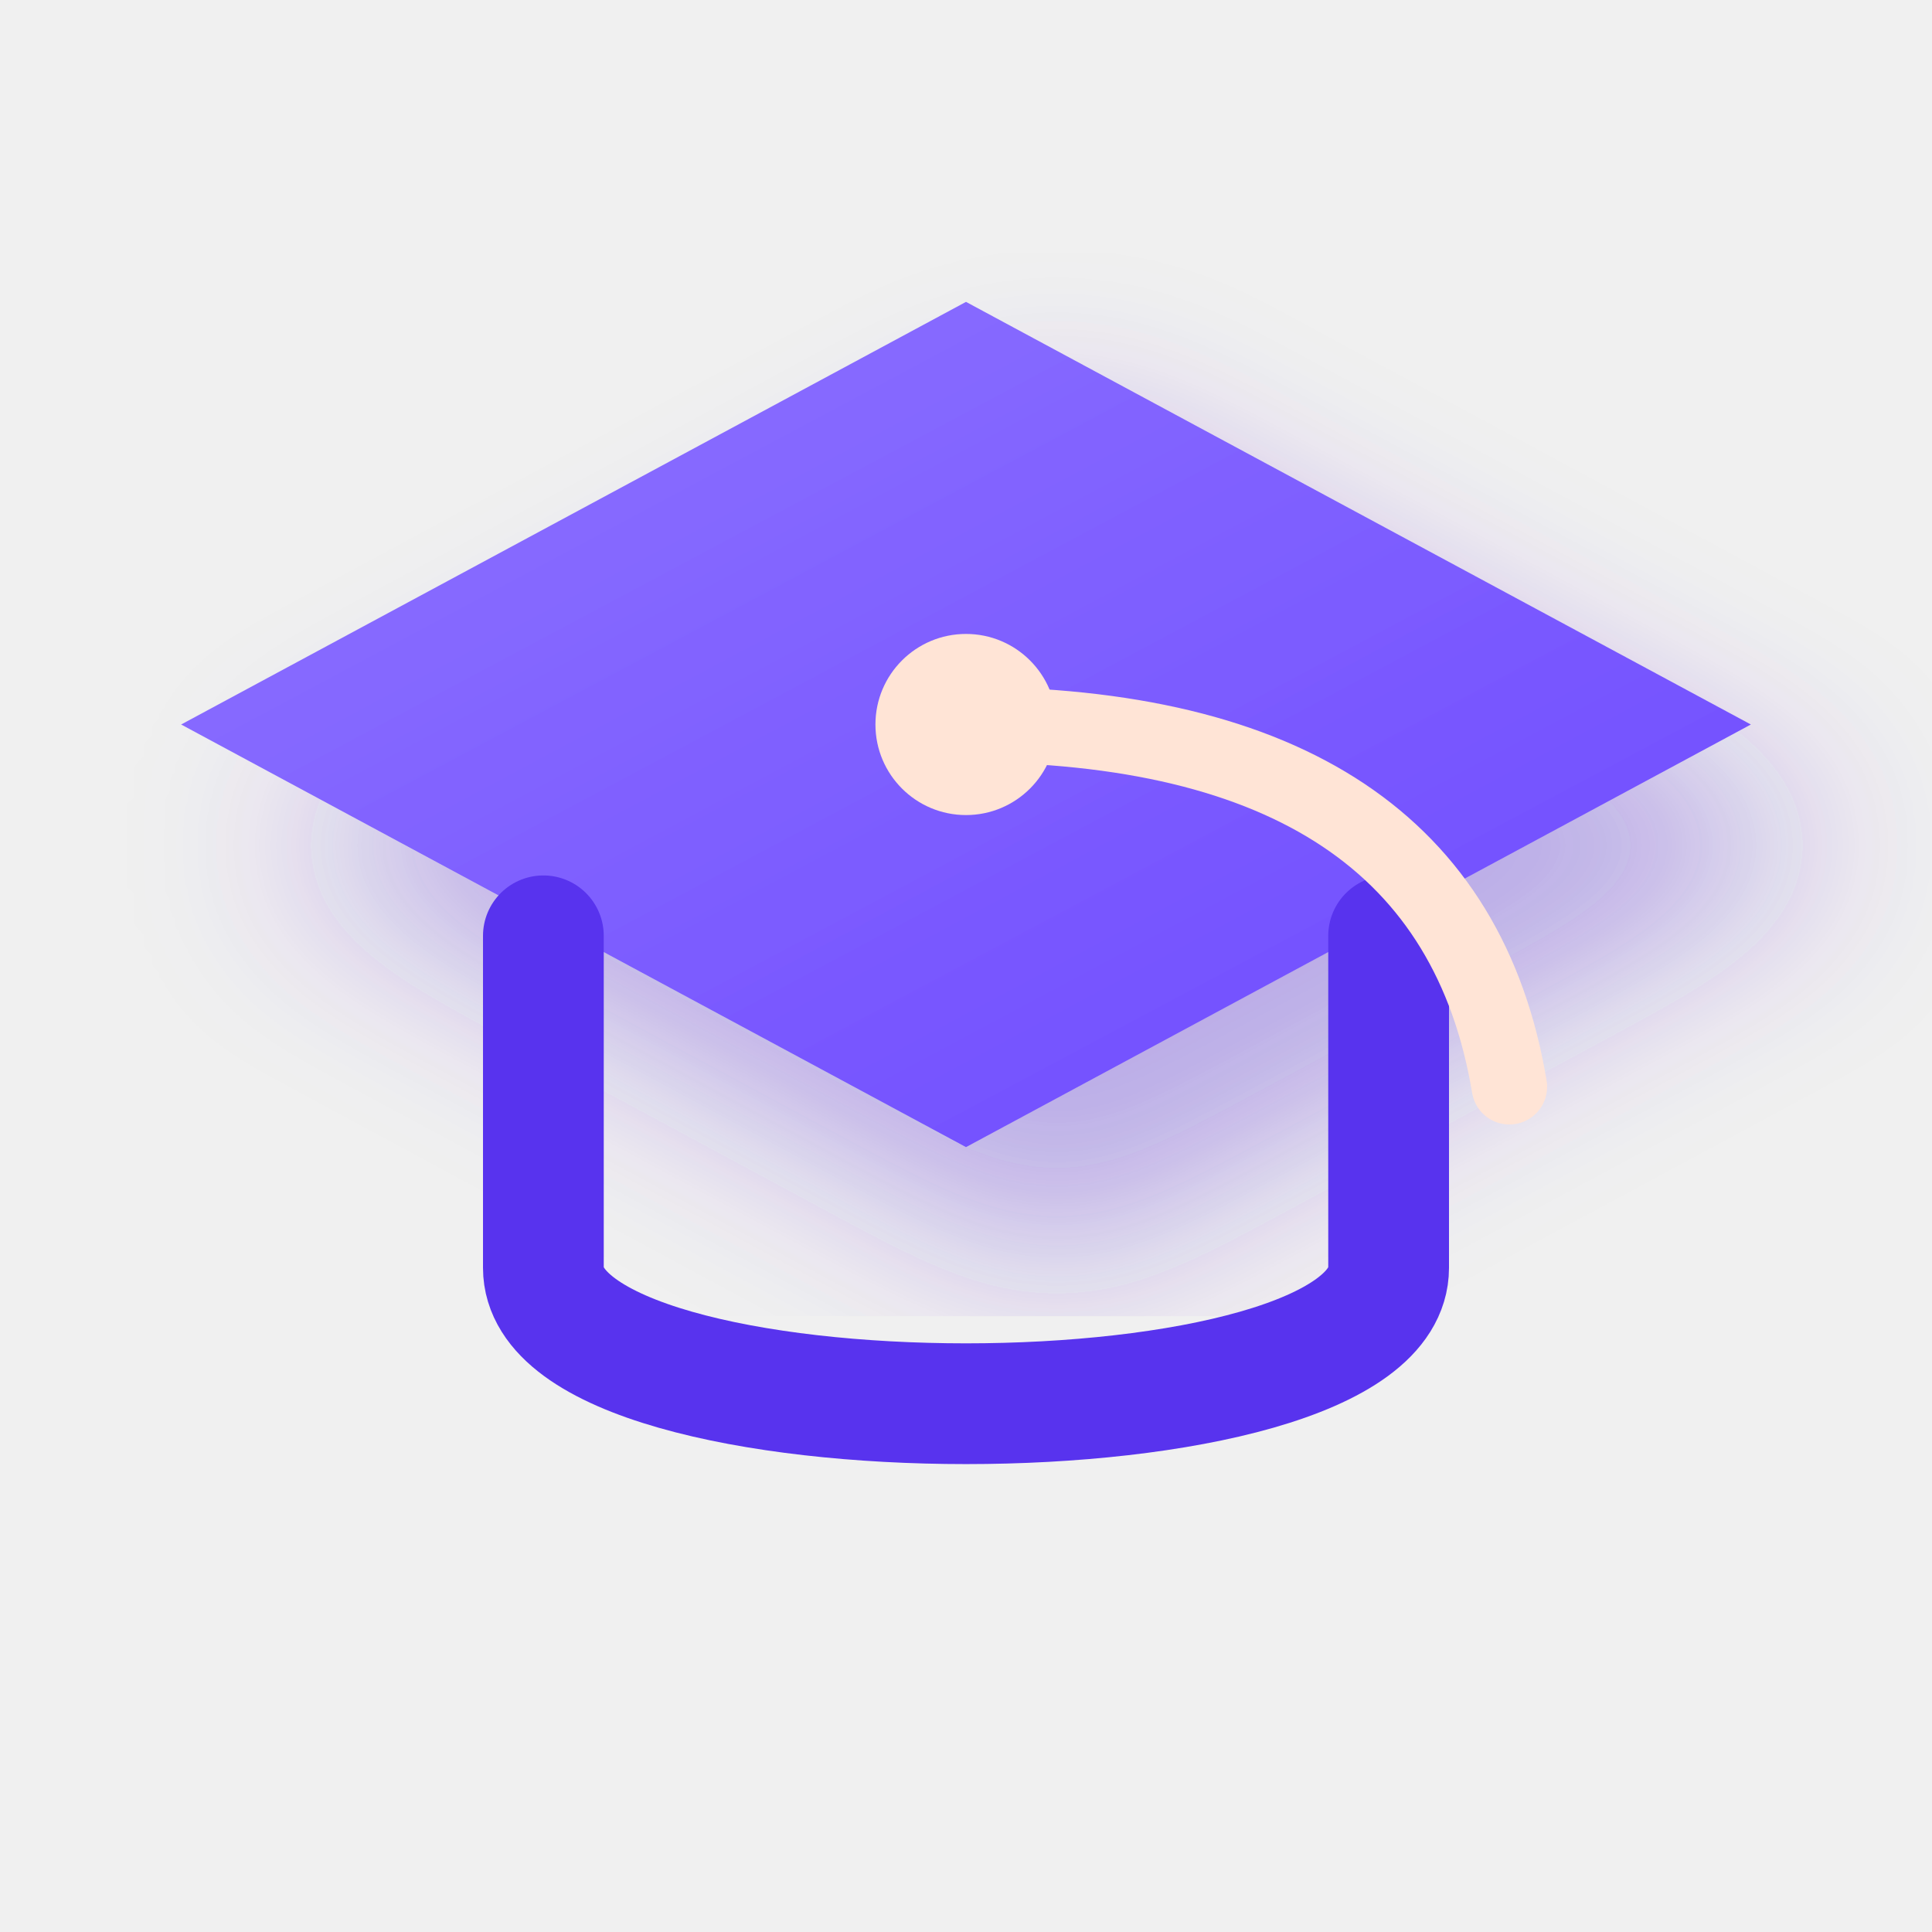
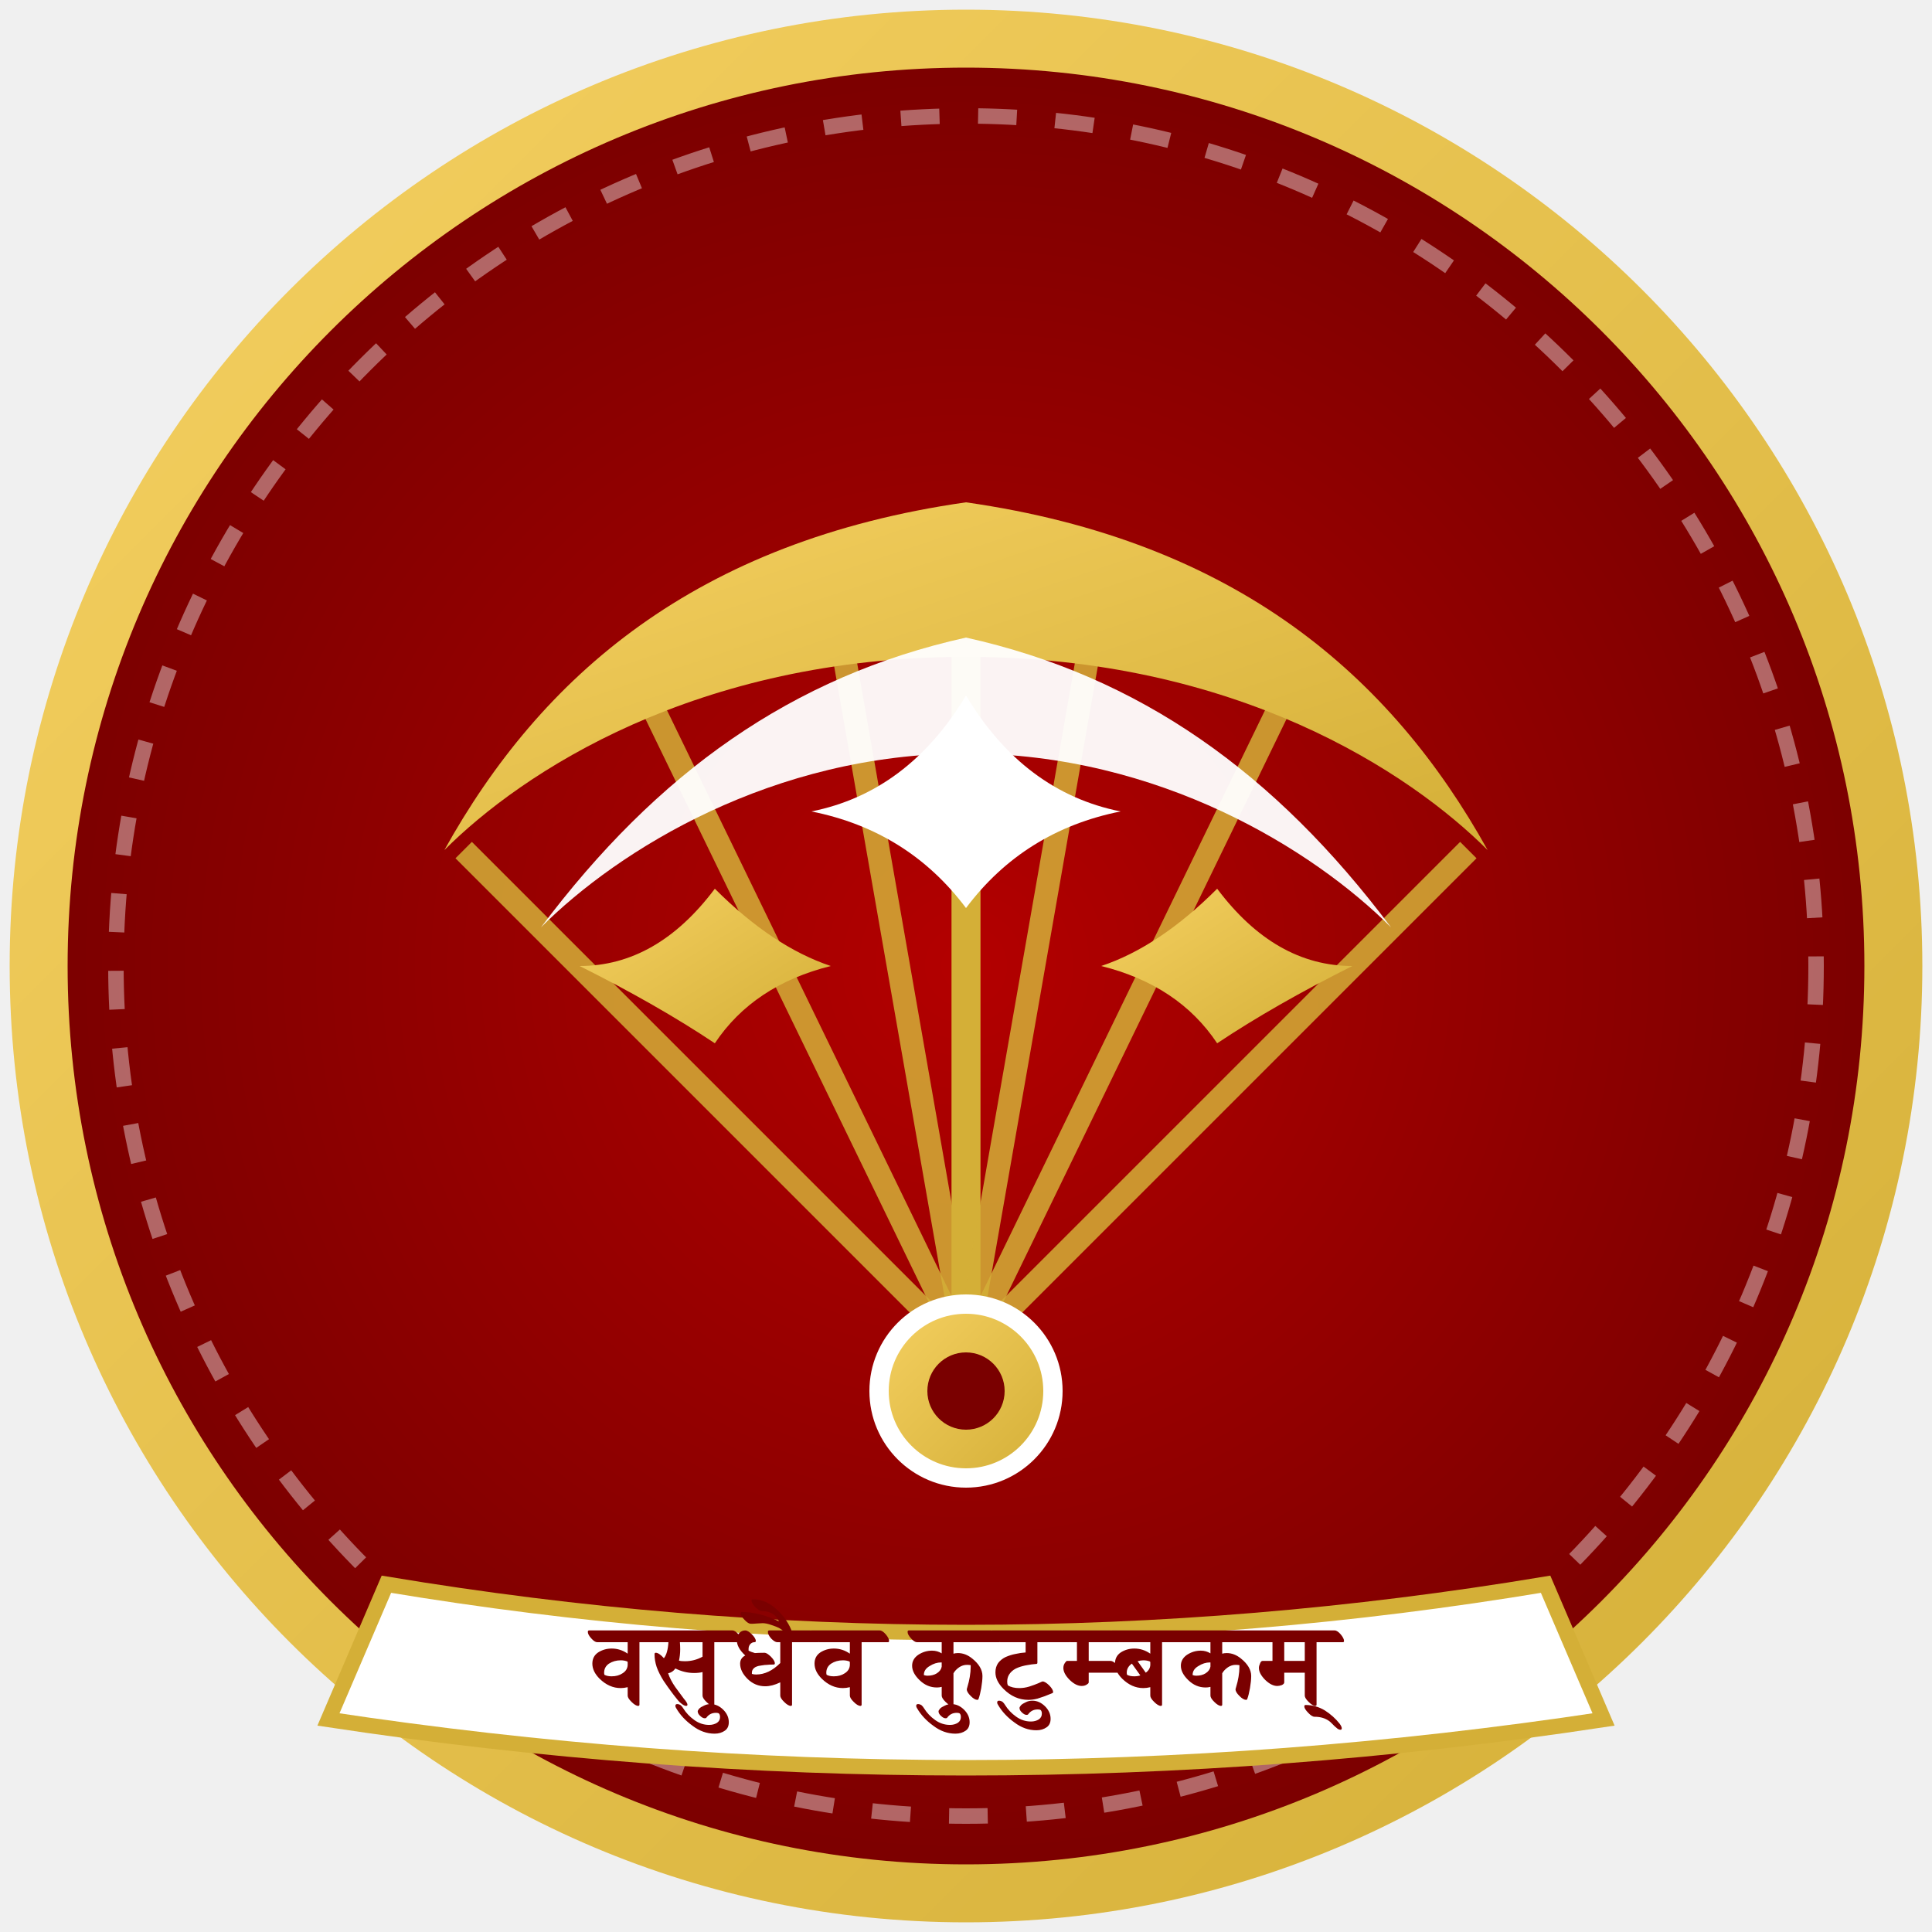
- <svg xmlns="http://www.w3.org/2000/svg" viewBox="0 0 64 64" width="64" height="64">
+ <svg xmlns="http://www.w3.org/2000/svg" viewBox="0 0 100 100" width="64" height="64">
  <defs>
-     <linearGradient id="clayGrad" x1="0%" y1="0%" x2="100%" y2="100%">
-       <stop offset="0%" stop-color="#8F75FF" />
-       <stop offset="100%" stop-color="#6C47FF" />
+     <radialGradient id="siuFaviconRed" cx="50%" cy="50%" r="50%">
+       <stop offset="0%" stop-color="#B30000" />
+       <stop offset="100%" stop-color="#7A0000" />
+     </radialGradient>
+     <linearGradient id="siuFaviconGold" x1="0%" y1="0%" x2="100%" y2="100%">
+       <stop offset="0%" stop-color="#F5D061" />
+       <stop offset="100%" stop-color="#D4AF37" />
    </linearGradient>
-     <filter id="softShadow" x="-20%" y="-20%" width="140%" height="140%">
-       <feDropShadow dx="3" dy="4" stdDeviation="3" flood-color="#5530D8" flood-opacity="0.35" />
-     </filter>
  </defs>
-   <path d="M 32 10 L 58 24 L 32 38 L 6 24 Z" fill="url(#clayGrad)" filter="url(#softShadow)" />
-   <path d="M 18 31 L 18 42 C 18 48 46 48 46 42 L 46 31" fill="none" stroke="#5833EE" stroke-width="4" stroke-linecap="round" />
-   <circle cx="32" cy="24" r="3" fill="#FFE4D6" />
-   <path d="M 32 24 Q 48 24 50 36" fill="none" stroke="#FFE4D6" stroke-width="2.5" stroke-linecap="round" />
+   <circle cx="50" cy="50" r="48" fill="url(#siuFaviconRed)" stroke="url(#siuFaviconGold)" stroke-width="3" />
+   <circle cx="50" cy="50" r="44" fill="none" stroke="rgba(255, 255, 255, 0.4)" stroke-width="0.8" stroke-dasharray="2 2" />
+   <line x1="50" y1="70" x2="24" y2="44" stroke="#D4AF37" stroke-width="1.2" opacity="0.85" />
+   <line x1="50" y1="70" x2="33" y2="35" stroke="#D4AF37" stroke-width="1.2" opacity="0.85" />
+   <line x1="50" y1="70" x2="43" y2="30" stroke="#D4AF37" stroke-width="1.2" opacity="0.85" />
+   <line x1="50" y1="70" x2="50" y2="28" stroke="#D4AF37" stroke-width="1.5" />
+   <line x1="50" y1="70" x2="57" y2="30" stroke="#D4AF37" stroke-width="1.2" opacity="0.85" />
+   <line x1="50" y1="70" x2="67" y2="35" stroke="#D4AF37" stroke-width="1.2" opacity="0.85" />
+   <line x1="50" y1="70" x2="76" y2="44" stroke="#D4AF37" stroke-width="1.2" opacity="0.85" />
+   <path d="M 23 44 C 28 35, 36 28, 50 26 C 64 28, 72 35, 77 44 C 73 40, 64 34, 50 34 C 36 34, 27 40, 23 44 Z" fill="url(#siuFaviconGold)" />
+   <path d="M 28 48 C 34 40, 41 35, 50 33 C 59 35, 66 40, 72 48 C 68 44, 60 39, 50 39 C 40 39, 32 44, 28 48 Z" fill="#FFFFFF" opacity="0.95" />
+   <path d="M 50 36 Q 47 41 42 42 Q 47 43 50 47 Q 53 43 58 42 Q 53 41 50 36 Z" fill="#FFFFFF" />
+   <path d="M 37 46 Q 34 50 30 50 Q 34 52 37 54 Q 39 51 43 50 Q 40 49 37 46 Z" fill="url(#siuFaviconGold)" />
+   <path d="M 63 46 Q 60 49 57 50 Q 61 51 63 54 Q 66 52 70 50 Q 66 50 63 46 Z" fill="url(#siuFaviconGold)" />
+   <circle cx="50" cy="72" r="4.5" fill="url(#siuFaviconGold)" stroke="#FFFFFF" stroke-width="1" />
+   <circle cx="50" cy="72" r="2" fill="#7A0000" />
+   <path d="M 20 82 Q 50 87 80 82 L 83 89 Q 50 94 17 89 Z" fill="#FFFFFF" stroke="#D4AF37" stroke-width="0.8" />
+   <text x="50" y="88" text-anchor="middle" font-size="5.8" font-weight="900" fill="#7A0000" font-family="serif">वसुधैव कुटुम्बकम्</text>
</svg>
